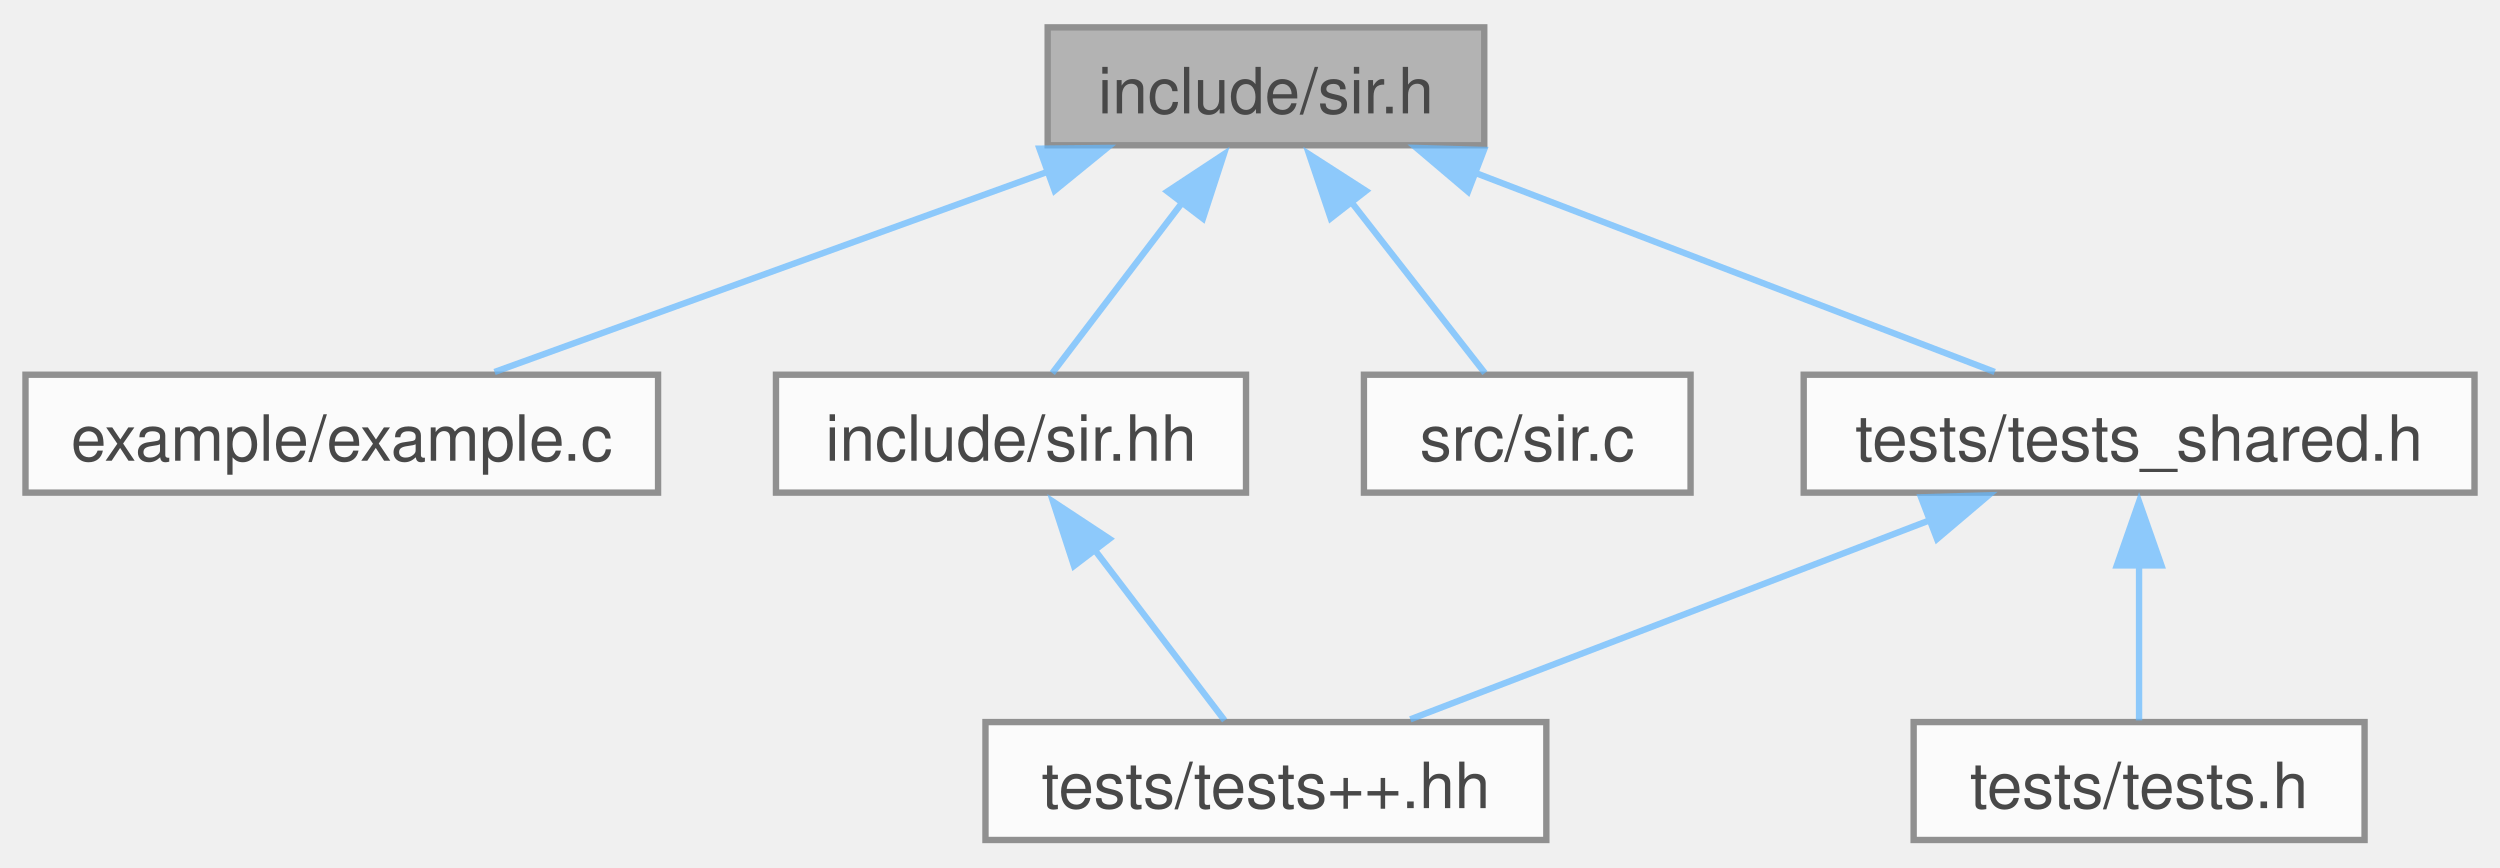
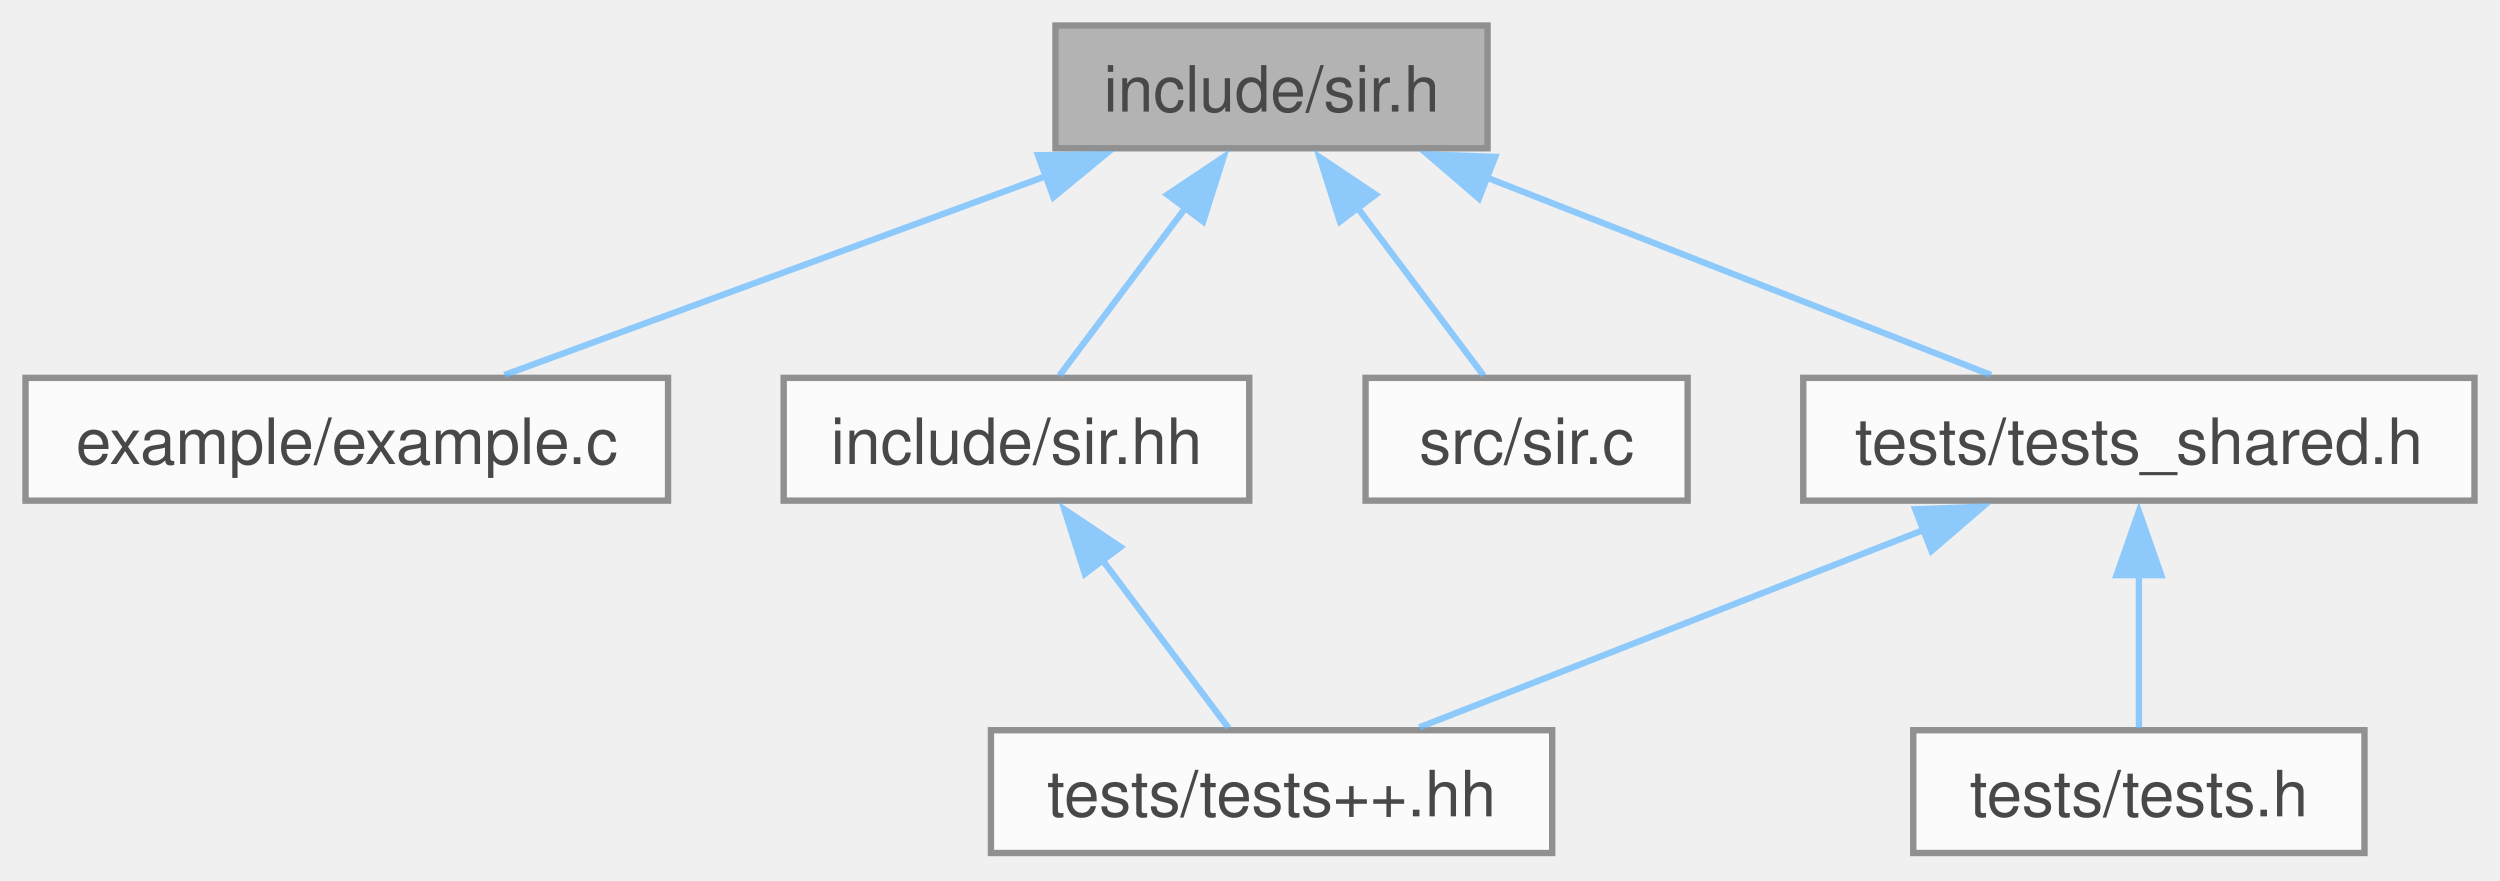
- <svg xmlns="http://www.w3.org/2000/svg" xmlns:xlink="http://www.w3.org/1999/xlink" width="392pt" height="136pt" viewBox="0.00 0.00 392.25 135.50">
+ <svg xmlns="http://www.w3.org/2000/svg" xmlns:xlink="http://www.w3.org/1999/xlink" width="392pt" height="138pt" viewBox="0.00 0.00 392.00 138.00">
  <svg id="main" version="1.1" xml:space="preserve">
    <style type="text/css">
.node, .edge {opacity: 0.7;}
.node.selected, .edge.selected {opacity: 1;}
.edge:hover path { stroke: red; }
.edge:hover polygon { stroke: red; fill: red; }
</style>
    <svg id="graph" class="graph">
-       <g id="graph0" class="graph" transform="scale(1 1) rotate(0) translate(4 131.5)">
+       <g id="graph0" class="graph" transform="scale(1 1) rotate(0) translate(4 133.75)">
        <g id="Node000001" class="node">
          <g id="a_Node000001">
            <a xlink:title="Public interface to libsir.">
-               <polygon fill="#999999" stroke="#666666" points="228.88,-127.5 160.38,-127.5 160.38,-109 228.88,-109 228.88,-127.5" />
-               <text text-anchor="middle" x="194.62" y="-114" font-family="Helvetica,sans-Serif" font-size="10.00">include/sir.h</text>
+               <polygon fill="#999999" stroke="#666666" points="229.25,-129.75 161.5,-129.75 161.5,-110.5 229.25,-110.5 229.25,-129.75" />
+               <text xml:space="preserve" text-anchor="middle" x="195.38" y="-116.25" font-family="Helvetica,sans-Serif" font-size="10.00">include/sir.h</text>
            </a>
          </g>
        </g>
        <g id="Node000002" class="node">
          <g id="a_Node000002">
            <a xlink:href="example_8c.html" target="_top" xlink:title="A simple demonstration of initialization, configuration, and basic usage of libsir.">
-               <polygon fill="white" stroke="#666666" points="99.25,-73 0,-73 0,-54.5 99.25,-54.5 99.25,-73" />
-               <text text-anchor="middle" x="49.62" y="-59.5" font-family="Helvetica,sans-Serif" font-size="10.00">example/example.c</text>
+               <polygon fill="white" stroke="#666666" points="100.75,-74.5 0,-74.5 0,-55.25 100.75,-55.25 100.75,-74.5" />
+               <text xml:space="preserve" text-anchor="middle" x="50.38" y="-61" font-family="Helvetica,sans-Serif" font-size="10.00">example/example.c</text>
            </a>
          </g>
        </g>
        <g id="edge1_Node000001_Node000002" class="edge">
          <g id="a_edge1_Node000001_Node000002">
            <a xlink:title=" ">
-               <path fill="none" stroke="#63b8ff" d="M160.61,-104.93C133.89,-95.26 97.33,-82.02 73.6,-73.43" />
-               <polygon fill="#63b8ff" stroke="#63b8ff" points="159.09,-108.47 169.68,-108.58 161.47,-101.89 159.09,-108.47" />
+               <path fill="none" stroke="#63b8ff" d="M160.11,-106.17C133.78,-96.5 98.46,-83.54 75.09,-74.95" />
+               <polygon fill="#63b8ff" stroke="#63b8ff" points="158.76,-109.41 169.36,-109.57 161.18,-102.84 158.76,-109.41" />
            </a>
          </g>
        </g>
        <g id="Node000003" class="node">
          <g id="a_Node000003">
            <a xlink:href="sir_8hh.html" target="_top" xlink:title="C++ interface to libsir.">
-               <polygon fill="white" stroke="#666666" points="191.5,-73 117.75,-73 117.75,-54.5 191.5,-54.5 191.5,-73" />
-               <text text-anchor="middle" x="154.62" y="-59.5" font-family="Helvetica,sans-Serif" font-size="10.00">include/sir.hh</text>
+               <polygon fill="white" stroke="#666666" points="191.88,-74.5 118.88,-74.5 118.88,-55.25 191.88,-55.25 191.88,-74.5" />
+               <text xml:space="preserve" text-anchor="middle" x="155.38" y="-61" font-family="Helvetica,sans-Serif" font-size="10.00">include/sir.hh</text>
            </a>
          </g>
        </g>
        <g id="edge2_Node000001_Node000003" class="edge">
          <g id="a_edge2_Node000001_Node000003">
            <a xlink:title=" ">
-               <path fill="none" stroke="#63b8ff" d="M181.5,-100.02C174.66,-91.04 166.6,-80.47 161.11,-73.26" />
-               <polygon fill="#63b8ff" stroke="#63b8ff" points="179.18,-101.75 188.02,-107.58 184.74,-97.51 179.18,-101.75" />
+               <path fill="none" stroke="#63b8ff" d="M181.9,-101.19C175.25,-92.34 167.52,-82.04 162.12,-74.86" />
+               <polygon fill="#63b8ff" stroke="#63b8ff" points="179.06,-103.23 187.86,-109.12 184.65,-99.02 179.06,-103.23" />
            </a>
          </g>
        </g>
        <g id="Node000005" class="node">
          <g id="a_Node000005">
            <a xlink:href="sir_8c.html" target="_top" xlink:title="Public interface to libsir.">
-               <polygon fill="white" stroke="#666666" points="261.25,-73 210,-73 210,-54.5 261.25,-54.5 261.25,-73" />
-               <text text-anchor="middle" x="235.62" y="-59.5" font-family="Helvetica,sans-Serif" font-size="10.00">src/sir.c</text>
+               <polygon fill="white" stroke="#666666" points="260.62,-74.5 210.12,-74.5 210.12,-55.25 260.62,-55.25 260.62,-74.5" />
+               <text xml:space="preserve" text-anchor="middle" x="235.38" y="-61" font-family="Helvetica,sans-Serif" font-size="10.00">src/sir.c</text>
            </a>
          </g>
        </g>
        <g id="edge4_Node000001_Node000005" class="edge">
          <g id="a_edge4_Node000001_Node000005">
            <a xlink:title=" ">
-               <path fill="none" stroke="#63b8ff" d="M208.08,-100.02C215.09,-91.04 223.35,-80.47 228.98,-73.26" />
-               <polygon fill="#63b8ff" stroke="#63b8ff" points="204.79,-97.55 201.4,-107.58 210.31,-101.85 204.79,-97.55" />
+               <path fill="none" stroke="#63b8ff" d="M208.85,-101.19C215.5,-92.34 223.23,-82.04 228.63,-74.86" />
+               <polygon fill="#63b8ff" stroke="#63b8ff" points="206.1,-99.02 202.89,-109.12 211.69,-103.23 206.1,-99.02" />
            </a>
          </g>
        </g>
        <g id="Node000006" class="node">
          <g id="a_Node000006">
            <a xlink:href="tests__shared_8h_source.html" target="_top" xlink:title=" ">
-               <polygon fill="white" stroke="#666666" points="384.25,-73 279,-73 279,-54.5 384.25,-54.5 384.25,-73" />
-               <text text-anchor="middle" x="331.62" y="-59.5" font-family="Helvetica,sans-Serif" font-size="10.00">tests/tests_shared.h</text>
+               <polygon fill="white" stroke="#666666" points="384,-74.5 278.75,-74.5 278.75,-55.25 384,-55.25 384,-74.5" />
+               <text xml:space="preserve" text-anchor="middle" x="331.38" y="-61" font-family="Helvetica,sans-Serif" font-size="10.00">tests/tests_shared.h</text>
            </a>
          </g>
        </g>
        <g id="edge5_Node000001_Node000006" class="edge">
          <g id="a_edge5_Node000001_Node000006">
            <a xlink:title=" ">
-               <path fill="none" stroke="#63b8ff" d="M227.44,-104.68C252.62,-95.02 286.75,-81.95 308.97,-73.43" />
-               <polygon fill="#63b8ff" stroke="#63b8ff" points="226.33,-101.73 218.25,-108.58 228.84,-108.27 226.33,-101.73" />
+               <path fill="none" stroke="#63b8ff" d="M229.12,-105.91C253.74,-96.27 286.47,-83.46 308.19,-74.95" />
+               <polygon fill="#63b8ff" stroke="#63b8ff" points="227.89,-102.63 219.85,-109.54 230.44,-109.15 227.89,-102.63" />
            </a>
          </g>
        </g>
        <g id="Node000004" class="node">
          <g id="a_Node000004">
            <a xlink:href="tests_09_09_8hh_source.html" target="_top" xlink:title=" ">
-               <polygon fill="white" stroke="#666666" points="238.62,-18.5 150.62,-18.5 150.62,0 238.62,0 238.62,-18.5" />
-               <text text-anchor="middle" x="194.62" y="-5" font-family="Helvetica,sans-Serif" font-size="10.00">tests/tests++.hh</text>
+               <polygon fill="white" stroke="#666666" points="239.38,-19.25 151.38,-19.25 151.38,0 239.38,0 239.38,-19.25" />
+               <text xml:space="preserve" text-anchor="middle" x="195.38" y="-5.75" font-family="Helvetica,sans-Serif" font-size="10.00">tests/tests++.hh</text>
            </a>
          </g>
        </g>
        <g id="edge3_Node000003_Node000004" class="edge">
          <g id="a_edge3_Node000003_Node000004">
            <a xlink:title=" ">
-               <path fill="none" stroke="#63b8ff" d="M167.75,-45.52C174.59,-36.54 182.65,-25.97 188.14,-18.76" />
-               <polygon fill="#63b8ff" stroke="#63b8ff" points="164.51,-43.01 161.23,-53.08 170.07,-47.25 164.51,-43.01" />
+               <path fill="none" stroke="#63b8ff" d="M168.85,-45.94C175.5,-37.09 183.23,-26.79 188.63,-19.61" />
+               <polygon fill="#63b8ff" stroke="#63b8ff" points="166.1,-43.77 162.89,-53.87 171.69,-47.98 166.1,-43.77" />
            </a>
          </g>
        </g>
        <g id="edge6_Node000006_Node000004" class="edge">
          <g id="a_edge6_Node000006_Node000004">
            <a xlink:title=" ">
-               <path fill="none" stroke="#63b8ff" d="M298.81,-50.18C273.63,-40.52 239.5,-27.45 217.28,-18.93" />
-               <polygon fill="#63b8ff" stroke="#63b8ff" points="297.41,-53.77 308,-54.08 299.92,-47.23 297.41,-53.77" />
+               <path fill="none" stroke="#63b8ff" d="M297.63,-50.66C273.01,-41.02 240.28,-28.21 218.56,-19.7" />
+               <polygon fill="#63b8ff" stroke="#63b8ff" points="296.31,-53.9 306.9,-54.29 298.86,-47.38 296.31,-53.9" />
            </a>
          </g>
        </g>
        <g id="Node000007" class="node">
          <g id="a_Node000007">
            <a xlink:href="tests_8h_source.html" target="_top" xlink:title=" ">
-               <polygon fill="white" stroke="#666666" points="367,-18.5 296.25,-18.5 296.25,0 367,0 367,-18.5" />
-               <text text-anchor="middle" x="331.62" y="-5" font-family="Helvetica,sans-Serif" font-size="10.00">tests/tests.h</text>
+               <polygon fill="white" stroke="#666666" points="366.75,-19.25 296,-19.25 296,0 366.75,0 366.75,-19.25" />
+               <text xml:space="preserve" text-anchor="middle" x="331.38" y="-5.75" font-family="Helvetica,sans-Serif" font-size="10.00">tests/tests.h</text>
            </a>
          </g>
        </g>
        <g id="edge7_Node000006_Node000007" class="edge">
          <g id="a_edge7_Node000006_Node000007">
            <a xlink:title=" ">
-               <path fill="none" stroke="#63b8ff" d="M331.62,-43.22C331.62,-34.79 331.62,-25.36 331.62,-18.76" />
-               <polygon fill="#63b8ff" stroke="#63b8ff" points="328.13,-43.08 331.62,-53.08 335.13,-43.08 328.13,-43.08" />
+               <path fill="none" stroke="#63b8ff" d="M331.38,-43.63C331.38,-35.34 331.38,-26.17 331.38,-19.61" />
+               <polygon fill="#63b8ff" stroke="#63b8ff" points="327.88,-43.57 331.38,-53.57 334.88,-43.57 327.88,-43.57" />
            </a>
          </g>
        </g>
      </g>
    </svg>
  </svg>
  <style type="text/css">

[data-mouse-over-selected='false'] { opacity: 0.7; }
[data-mouse-over-selected='true']  { opacity: 1.0; }

</style>
</svg>
